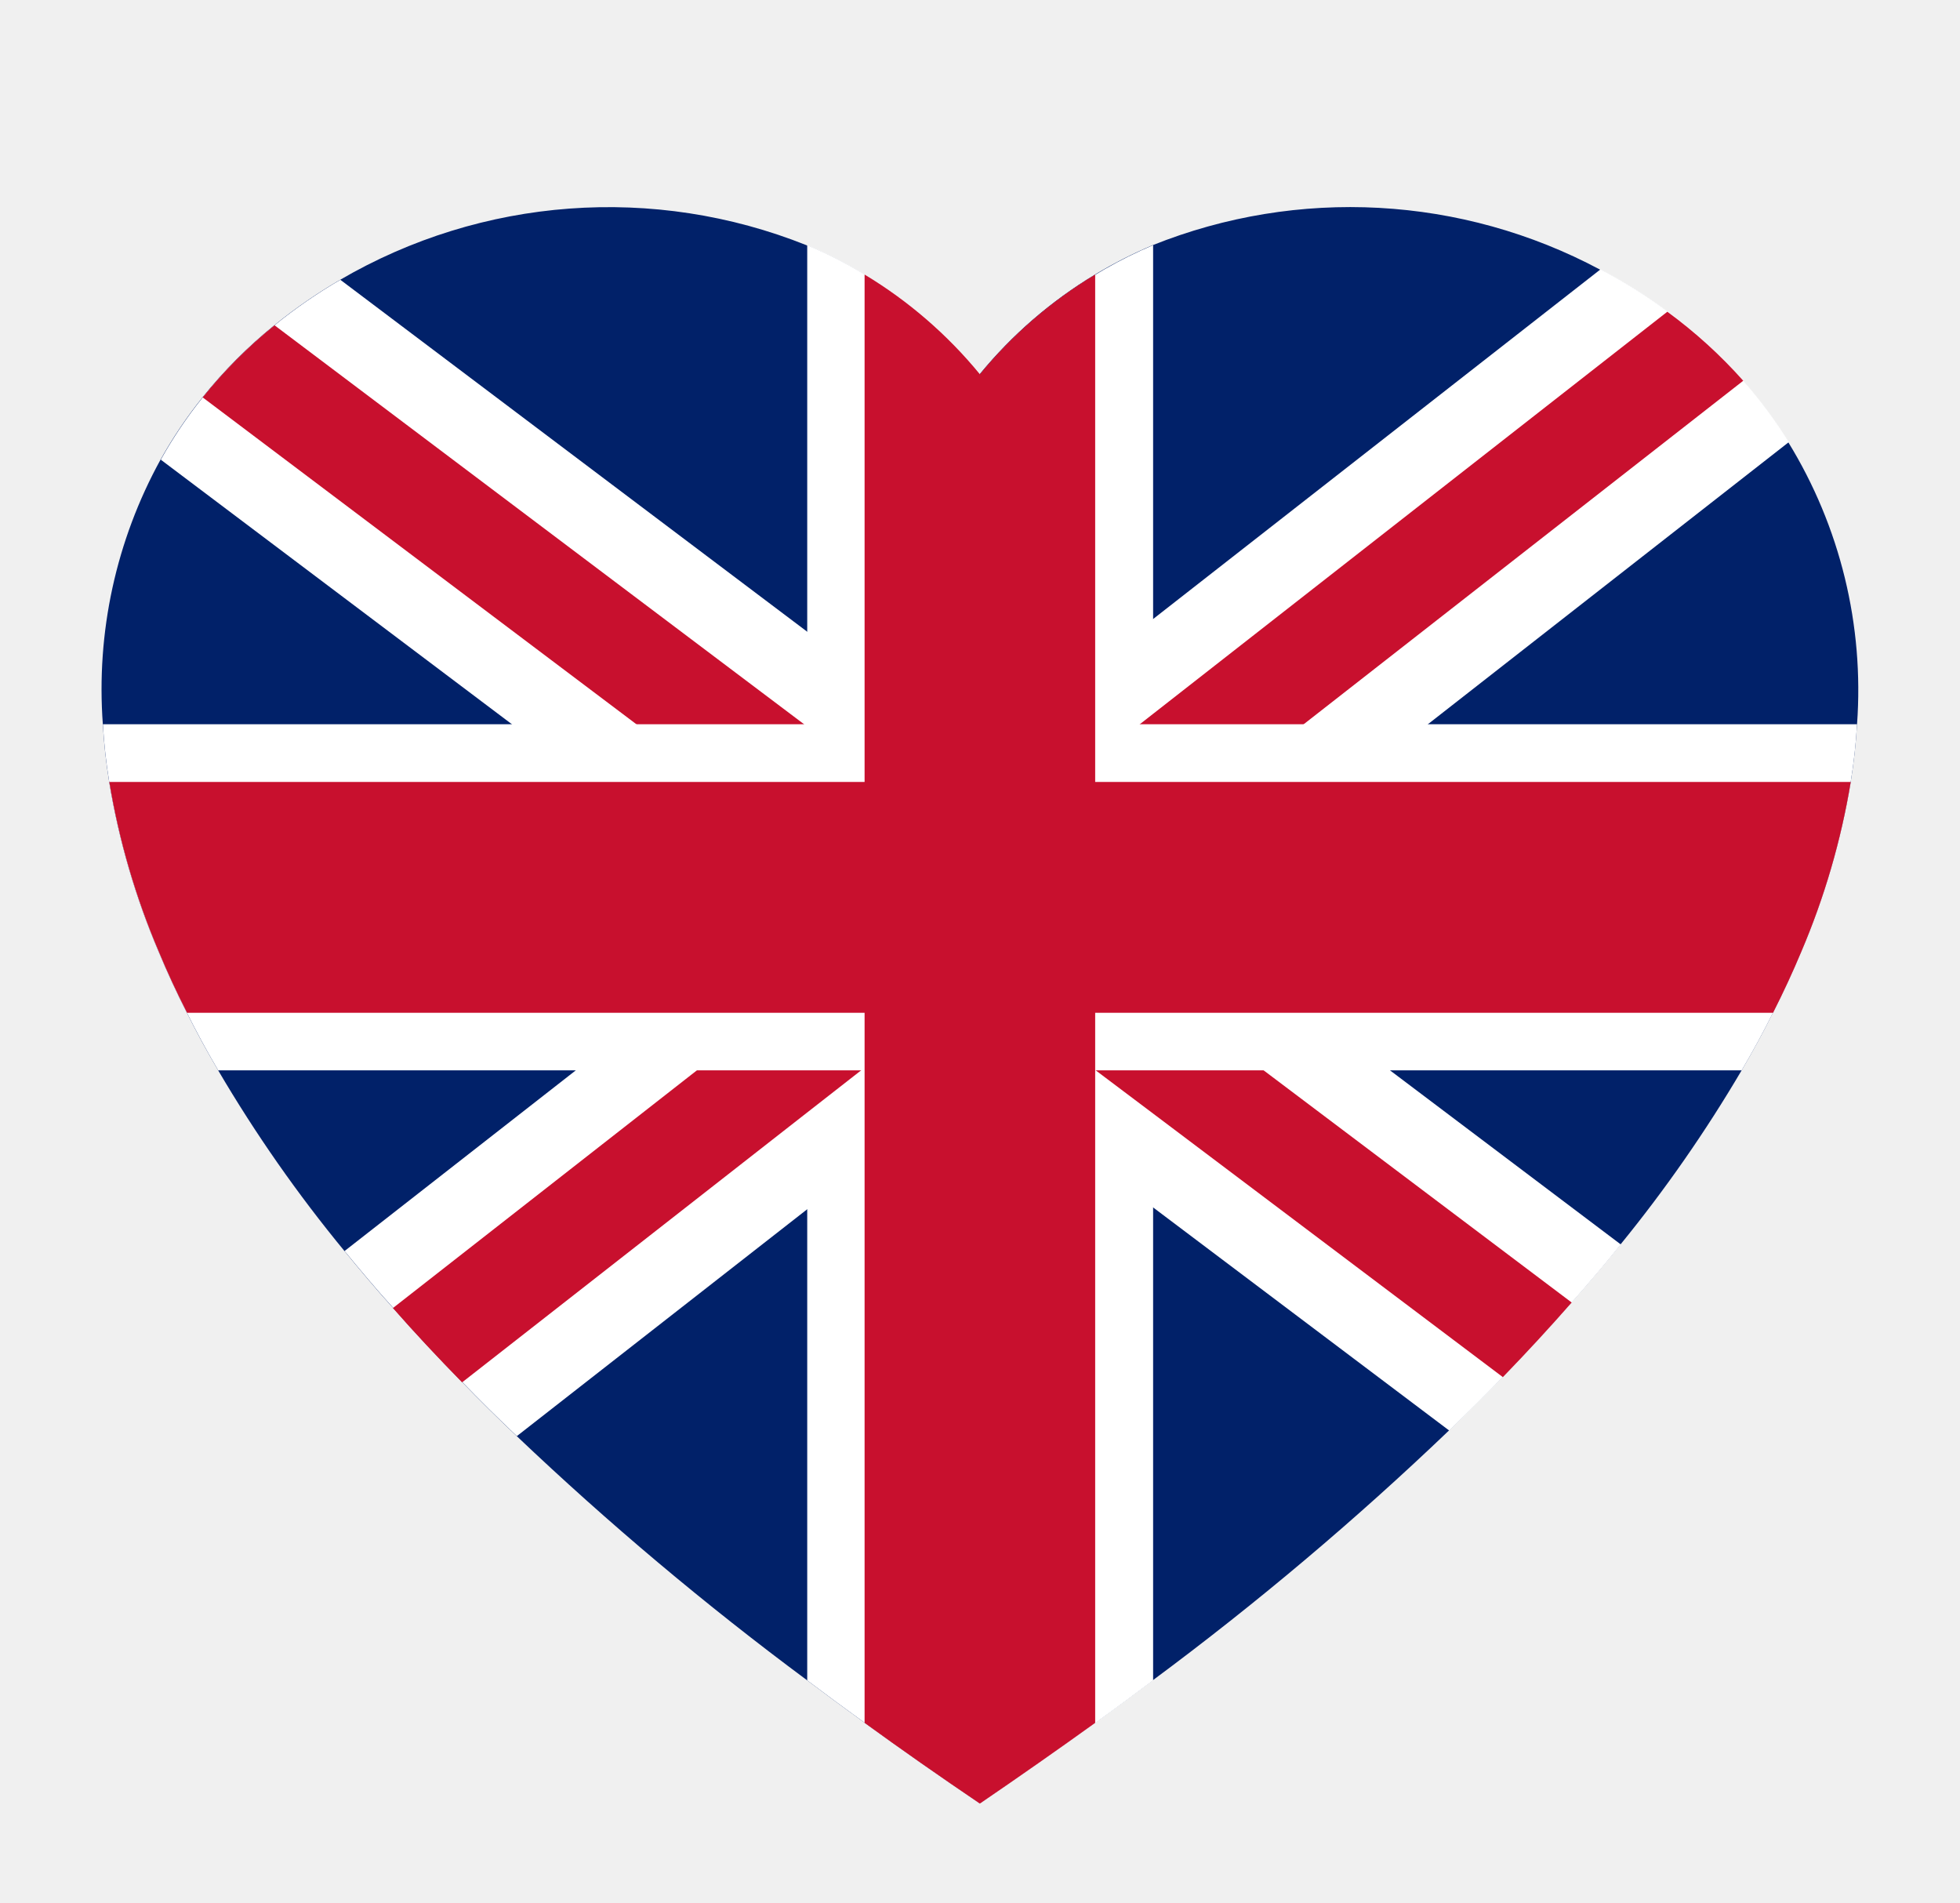
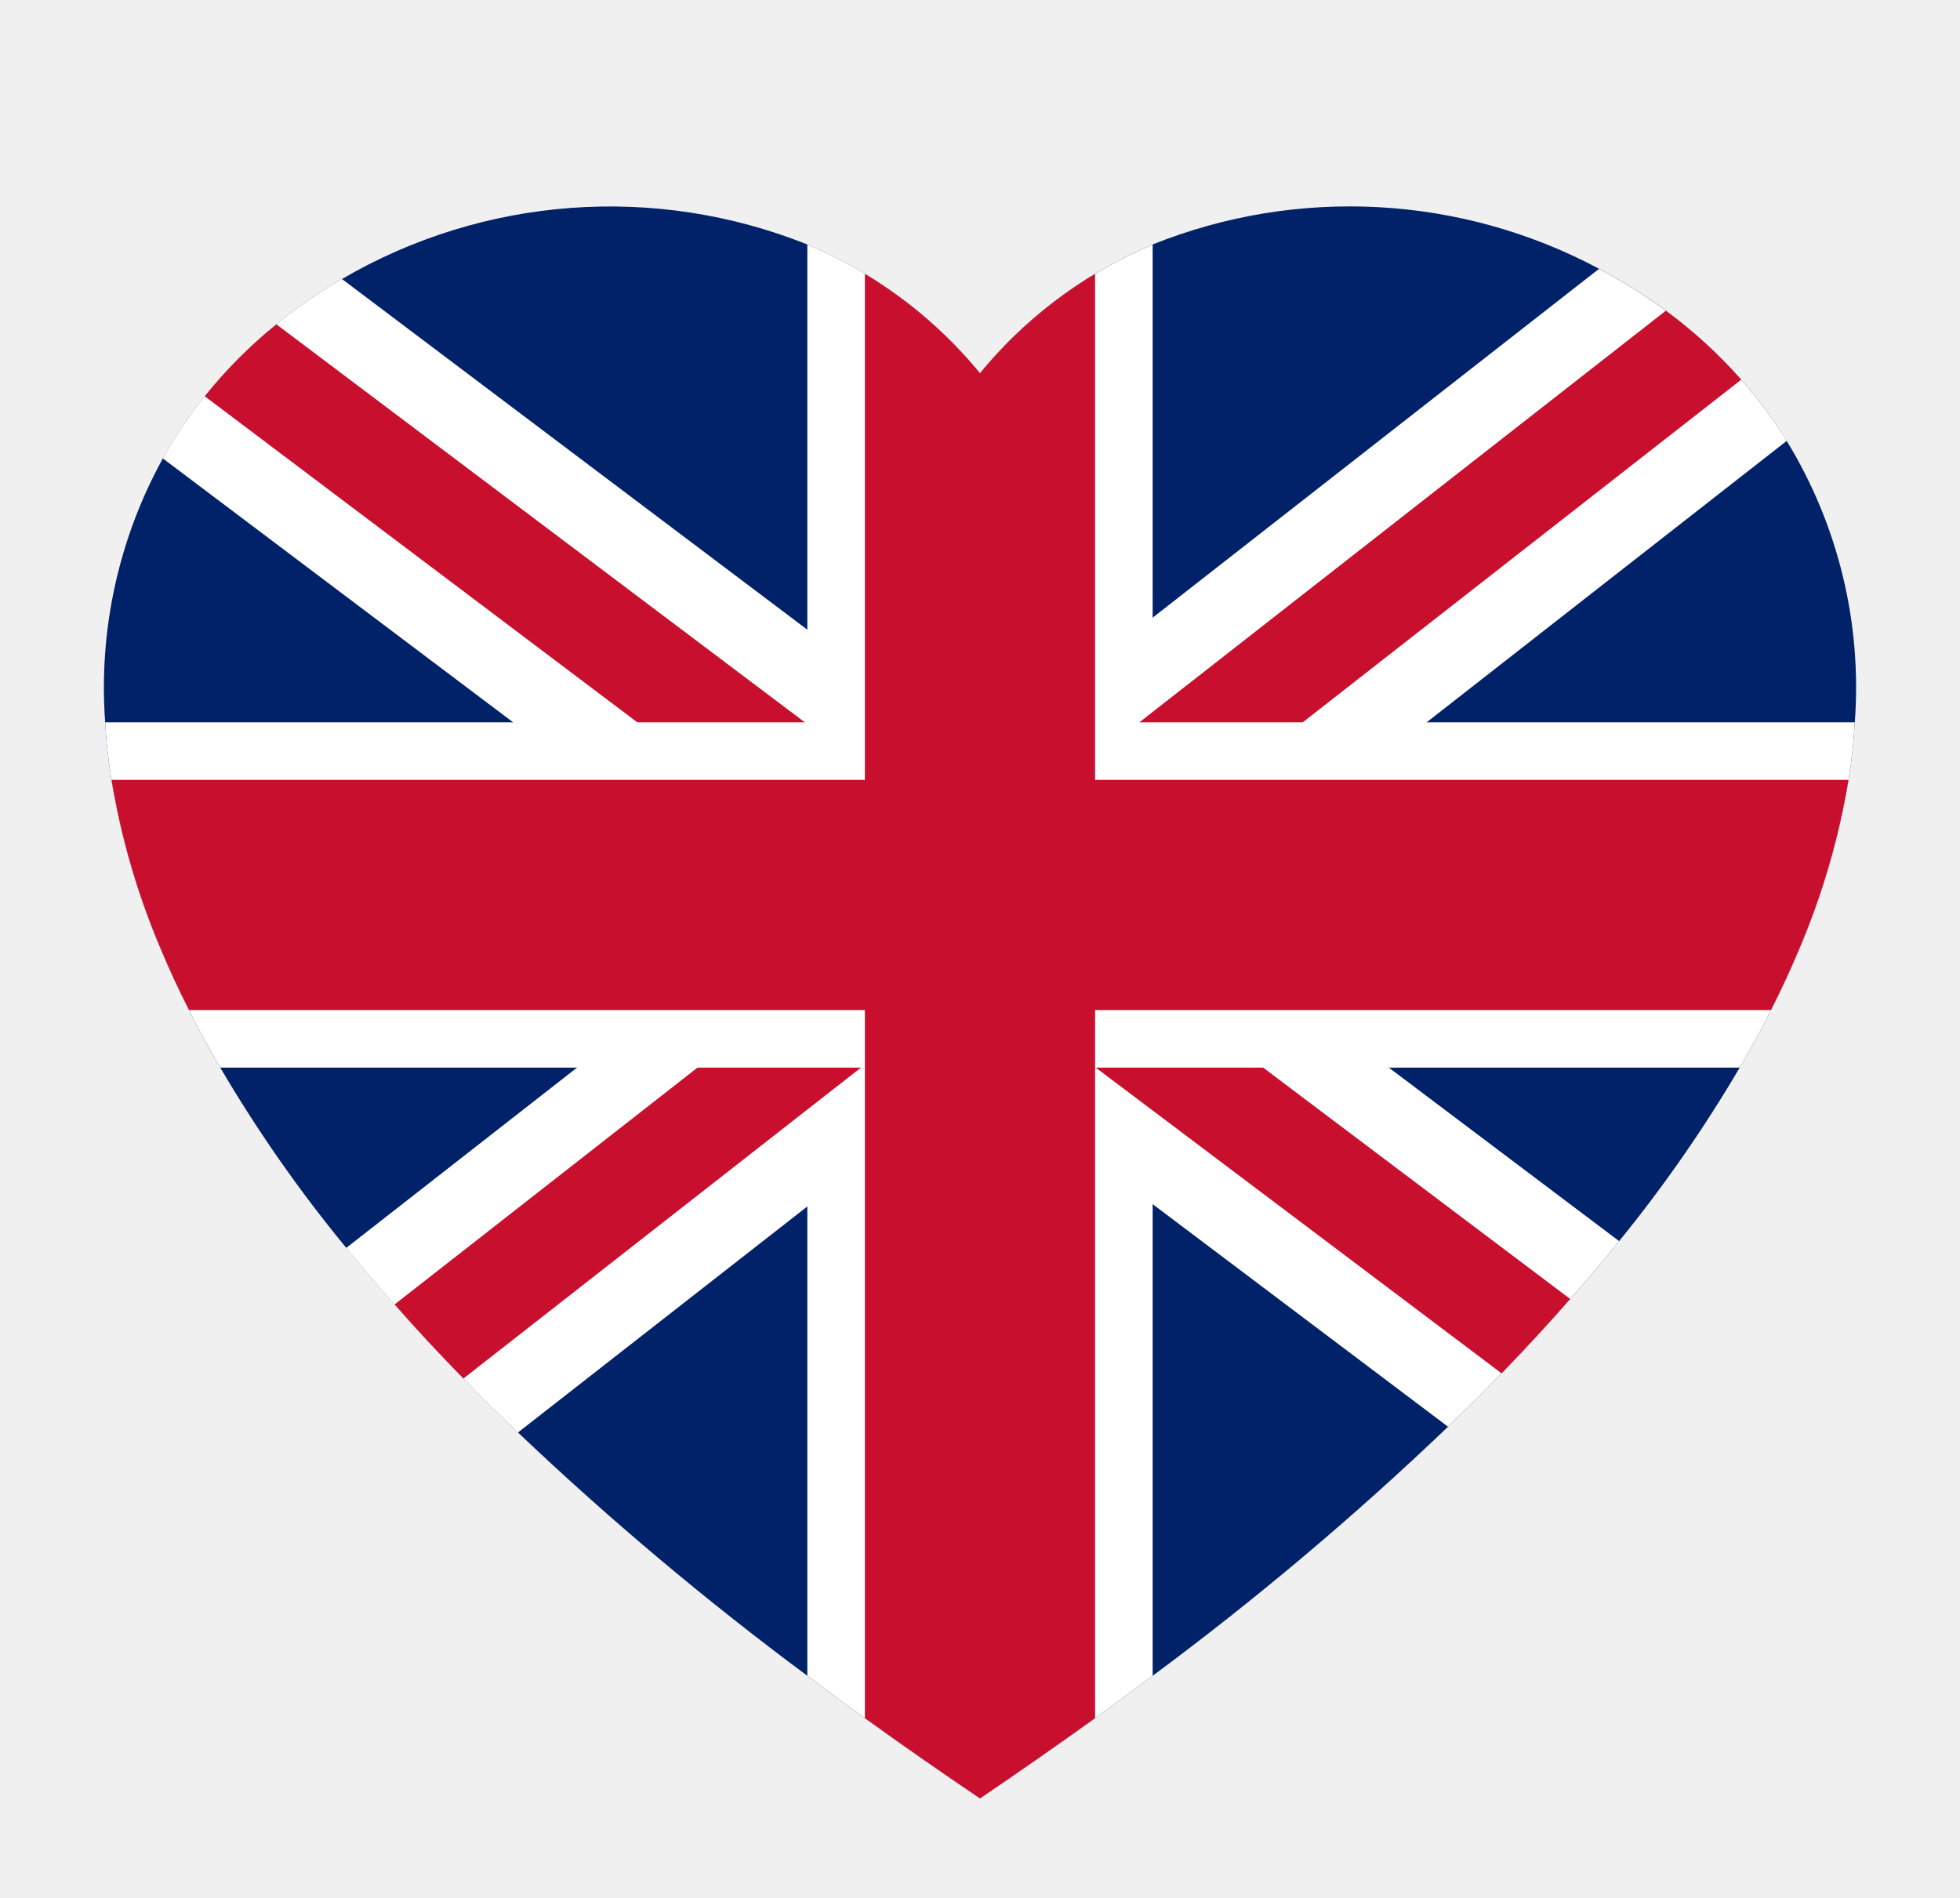
- <svg xmlns="http://www.w3.org/2000/svg" width="34" height="33" viewBox="0 0 34 33">
-   <g id="Group_2281" data-name="Group 2281" transform="translate(9097 5431)">
-     <g id="Group_2277" data-name="Group 2277" transform="translate(-9095.332 -5427.414)">
-       <path id="Path_36" data-name="Path 36" d="M850.578,345.105a9.551,9.551,0,0,1-.11,1,12.849,12.849,0,0,1-.859,2.945c-.145.348-.308.7-.49,1.058-.162.328-.345.663-.543,1a24.187,24.187,0,0,1-2.1,3.018q-.4.5-.851,1.006c-.373.425-.771.858-1.194,1.294-.3.308-.608.616-.931.928a53.707,53.707,0,0,1-5.137,4.332q-.488.368-1,.738-.961.691-2,1.4-1.044-.706-2-1.4-.514-.372-1-.738a53.979,53.979,0,0,1-5.032-4.231q-.5-.473-.949-.938c-.425-.435-.826-.863-1.2-1.289-.3-.33-.576-.661-.841-.984a24.166,24.166,0,0,1-2.192-3.135c-.2-.338-.381-.673-.543-1-.183-.358-.345-.711-.49-1.058a12.866,12.866,0,0,1-.858-2.945,9.536,9.536,0,0,1-.11-1,8.256,8.256,0,0,1,1-4.589,7.786,7.786,0,0,1,.728-1.081,8.2,8.2,0,0,1,1.246-1.251,8.964,8.964,0,0,1,1.141-.788,9.241,9.241,0,0,1,8.093-.6,7.852,7.852,0,0,1,1,.51,7.768,7.768,0,0,1,2,1.729,7.77,7.77,0,0,1,2-1.729,7.866,7.866,0,0,1,1-.51,9.206,9.206,0,0,1,7.765.423,8.85,8.85,0,0,1,1.161.728,8.414,8.414,0,0,1,1.311,1.2,8.081,8.081,0,0,1,.791,1.064A8.207,8.207,0,0,1,850.578,345.105Z" transform="translate(-820.032 -336.129)" fill="#012169" />
-       <path id="Path_39" data-name="Path 39" d="M862.011,343.473l-6.263,4.895-1.279,1-2.955,2.31-.53.415-.543.423-.458.358-.636.5-.335.26-.946.741-.115.09L845.978,356l-1,.783-5.032,3.931q-.5-.473-.948-.938c-.425-.436-.825-.863-1.2-1.289-.3-.33-.576-.661-.841-.983l4.014-3.136,1.281-1,2.084-1.629.638-.5.423-.33.578-.45.851-.666.548-.428.523-.41.756-.591,1.326-1.036,1-.783,7.765-6.068a8.839,8.839,0,0,1,1.161.728,8.416,8.416,0,0,1,1.312,1.2A8.088,8.088,0,0,1,862.011,343.473Z" transform="translate(-832.648 -339.391)" fill="#fff" />
-       <path id="Path_39_-_Outline" data-name="Path 39 - Outline" d="M858.183,339.887l.064.033a9.016,9.016,0,0,1,1.176.737,8.515,8.515,0,0,1,1.329,1.217,8.213,8.213,0,0,1,.8,1.078l.053.085-6.342,4.956-1.279,1-2.955,2.31-.53.415-.543.423-.458.358-.636.5-.336.261-1.06.831-1.972,1.542-1,.783-5.108,3.991-.07-.067c-.317-.3-.637-.619-.951-.941-.46-.471-.852-.893-1.2-1.293-.257-.285-.517-.589-.844-.987l-.072-.088,7.469-5.836.638-.5.423-.33.578-.45.851-.666.548-.428.523-.41,2.082-1.627,1-.783Zm3.127,3.1a7.945,7.945,0,0,0-.726-.964,8.294,8.294,0,0,0-1.294-1.185,8.777,8.777,0,0,0-1.083-.685l-7.708,6.024-1,.783-2.082,1.626-.523.41-.548.428-.851.666-.578.451-.423.33-.638.5L840.489,354l-3.924,3.065c.291.352.529.63.765.891h0c.345.4.735.816,1.192,1.284.289.3.584.589.876.869l4.956-3.872,1-.783,2.087-1.632.946-.741.336-.261.635-.5.458-.358.543-.423.53-.415,2.955-2.31,1.279-1Z" transform="translate(-832.096 -338.931)" fill="rgba(0,0,0,0)" />
-       <path id="Path_37" data-name="Path 37" d="M849.537,357.923q-.4.5-.851,1.006c-.373.425-.771.858-1.194,1.294-.3.308-.608.616-.931.928l-5.138-3.871-1-.756L838.391,355l-.117-.09-.978-.736-.35-.265-.525-.4-.573-.43-.428-.323-.638-.48L831.63,349.9l-1.329-1-6.091-4.589a7.79,7.79,0,0,1,.728-1.081,8.19,8.19,0,0,1,1.246-1.251,8.967,8.967,0,0,1,1.141-.788l8.093,6.1,1,.753,1.138.858.783.59.545.411.523.393,1.014.763.435.328.565.428.53.4L844.2,353.9l1.329,1Z" transform="translate(-823.089 -339.924)" fill="#fff" />
-       <path id="Path_37_-_Outline" data-name="Path 37 - Outline" d="M846.066,360.832l-5.214-3.929-1-.756-2.032-1.529-.118-.091-.978-.735-.351-.265-1.1-.826-.428-.323-.638-.48-4.479-3.376-6.168-4.648.047-.085a7.884,7.884,0,0,1,.739-1.1,8.311,8.311,0,0,1,1.263-1.268,9.1,9.1,0,0,1,1.155-.8l.064-.037.059.045,8.093,6.1,1,.753,1.922,1.449,1.068.8,1.449,1.091.566.428.53.4,2.247,1.694,5.427,4.088-.072.09c-.276.343-.563.683-.854,1.01-.387.441-.79.878-1.2,1.3-.275.284-.58.588-.933.931Zm-22.215-17.018,7.342,5.532,4.217,3.178,1.1.826.351.265.978.736.119.091,2.031,1.528,1,.756,5.061,3.814c.323-.314.6-.6.86-.859.4-.417.805-.851,1.19-1.29.264-.3.524-.6.776-.913l-5.243-3.949-2.247-1.694-.53-.4-.566-.428-1.448-1.091-1.069-.8-1.922-1.449-1-.753-8.033-6.054a8.888,8.888,0,0,0-1.063.741,8.1,8.1,0,0,0-1.229,1.234A7.715,7.715,0,0,0,823.851,343.815Z" transform="translate(-822.585 -339.458)" fill="rgba(0,0,0,0)" />
-       <path id="Path_40" data-name="Path 40" d="M875.006,338.79v24.894q-.488.368-1,.738-.961.691-2,1.4-1.044-.706-2-1.4-.514-.372-1-.738V338.79a7.848,7.848,0,0,1,1,.511,7.767,7.767,0,0,1,2,1.729,7.857,7.857,0,0,1,3-2.24Z" transform="translate(-856.671 -338.124)" fill="#fff" />
-       <path id="Path_40_-_Outline" data-name="Path 40 - Outline" d="M868.5,338.035l.155.065a8,8,0,0,1,1.015.518,7.877,7.877,0,0,1,1.944,1.651,7.872,7.872,0,0,1,1.945-1.651,7.985,7.985,0,0,1,1.015-.518l.155-.065v25.117l-.044.033c-.32.242-.648.483-1,.74-.667.479-1.341.95-2,1.4l-.062.042-.062-.042c-.664-.449-1.339-.92-2-1.4-.356-.257-.684-.5-1-.74l-.045-.033Zm6.006,25.006V338.374a7.74,7.74,0,0,0-2.806,2.14l-.086.1-.086-.1a7.667,7.667,0,0,0-1.973-1.7,7.751,7.751,0,0,0-.832-.436v24.668c.3.229.617.459.955.7.643.462,1.295.917,1.937,1.352.642-.435,1.293-.89,1.937-1.352C873.888,363.5,874.2,363.271,874.506,363.041Z" transform="translate(-856.282 -337.538)" fill="rgba(0,0,0,0)" />
-       <path id="Path_41" data-name="Path 41" d="M850.867,361.291c-.373.425-.771.858-1.194,1.294l-6.068-4.572-.991-.746-.01-.008-.971-.733-.345-.26-.751-.566-1.449-1.091-.488-.368-.578-.435-.423-.318-1.626-1.226-1.329-1-7.525-5.67a8.184,8.184,0,0,1,1.246-1.251l9.189,6.922.045.035,1,.753.283.213.568.428,1.066.8,1.449,1.091.638.48.458.345.543.41.59.446,1.329,1Z" transform="translate(-825.271 -342.285)" fill="#c8102e" />
-       <path id="Path_42" data-name="Path 42" d="M863.74,344.591l-7.625,5.958-1.281,1-1.331,1.041-.566.443-.435.34-.638.5-1.429,1.116-.723.566-.338.265-.876.683-.065.053-.936.731-5.981,4.677c-.426-.435-.826-.863-1.2-1.289l5.268-4.119,1.281-1,.628-.49.428-.335.573-.448.488-.383,1.429-1.116,1.074-.838.5-.393.511-.4.771-.6.23-.18,8.926-6.979A8.4,8.4,0,0,1,863.74,344.591Z" transform="translate(-835.168 -341.573)" fill="#c8102e" />
-       <path id="Path_38" data-name="Path 38" d="M850.578,345.105a9.551,9.551,0,0,1-.11,1,12.849,12.849,0,0,1-.859,2.945c-.145.348-.308.7-.49,1.058-.162.328-.345.663-.543,1a24.187,24.187,0,0,1-2.1,3.018q-.4.5-.851,1.006c-.373.425-.771.858-1.194,1.294-.3.308-.608.616-.931.928a53.707,53.707,0,0,1-5.137,4.332q-.488.368-1,.738-.961.691-2,1.4-1.044-.706-2-1.4-.514-.372-1-.738a53.979,53.979,0,0,1-5.032-4.231q-.5-.473-.949-.938c-.425-.435-.826-.863-1.2-1.289-.3-.33-.576-.661-.841-.984a24.166,24.166,0,0,1-2.192-3.135c-.2-.338-.381-.673-.543-1-.183-.358-.345-.711-.49-1.058a12.866,12.866,0,0,1-.858-2.945,9.536,9.536,0,0,1-.11-1,8.256,8.256,0,0,1,1-4.589,7.786,7.786,0,0,1,.728-1.081,8.2,8.2,0,0,1,1.246-1.251,8.964,8.964,0,0,1,1.141-.788,9.241,9.241,0,0,1,8.093-.6,7.852,7.852,0,0,1,1,.51,7.768,7.768,0,0,1,2,1.729,7.77,7.77,0,0,1,2-1.729,7.866,7.866,0,0,1,1-.51,9.206,9.206,0,0,1,7.765.423,8.85,8.85,0,0,1,1.161.728,8.414,8.414,0,0,1,1.311,1.2,8.081,8.081,0,0,1,.791,1.064A8.207,8.207,0,0,1,850.578,345.105Z" transform="translate(-820.032 -336.129)" fill="none" />
-       <path id="Path_43" data-name="Path 43" d="M850.629,372a9.352,9.352,0,0,1-.11,1,12.834,12.834,0,0,1-.858,2.945c-.145.348-.308.7-.49,1.058-.162.328-.345.663-.543,1H822.2c-.2-.338-.38-.673-.543-1-.183-.358-.345-.711-.49-1.058A12.846,12.846,0,0,1,820.31,373a9.431,9.431,0,0,1-.11-1Z" transform="translate(-820.083 -363.024)" fill="#fff" />
-       <path id="Path_43_-_Outline" data-name="Path 43 - Outline" d="M819.672,371.5h30.664l-.006.117a9.664,9.664,0,0,1-.111,1.013,13.021,13.021,0,0,1-.866,2.971c-.149.357-.315.716-.494,1.066-.159.321-.343.66-.546,1.007l-.032.055H821.728l-.032-.055c-.19-.321-.374-.66-.547-1.008s-.345-.708-.493-1.066a13.011,13.011,0,0,1-.866-2.971,9.644,9.644,0,0,1-.111-1.012Zm30.428.223H819.908c.019.279.053.572.1.872a12.8,12.8,0,0,0,.851,2.92c.147.353.311.706.487,1.051h0c.16.323.331.639.507.939h26.3c.188-.324.358-.64.507-.939h0c.176-.345.34-.7.487-1.051a12.8,12.8,0,0,0,.851-2.92C850.047,372.3,850.081,372,850.1,371.723Z" transform="translate(-819.672 -362.635)" fill="rgba(0,0,0,0)" />
-       <path id="Path_44" data-name="Path 44" d="M850.849,376a12.852,12.852,0,0,1-.858,2.945q-.218.522-.49,1.059H821.989q-.274-.537-.49-1.059A12.852,12.852,0,0,1,820.64,376Z" transform="translate(-820.412 -366.023)" fill="#c8102e" />
-       <path id="Path_45" data-name="Path 45" d="M877,340.83v25.121q-.961.691-2,1.4-1.044-.706-2-1.4V340.83a7.77,7.77,0,0,1,2,1.729A7.775,7.775,0,0,1,877,340.83Z" transform="translate(-859.67 -339.654)" fill="#c8102e" />
-       <path id="Path_5454" data-name="Path 5454" d="M850.578,345.105a9.551,9.551,0,0,1-.11,1,12.849,12.849,0,0,1-.859,2.945c-.145.348-.308.7-.49,1.058-.162.328-.345.663-.543,1a24.187,24.187,0,0,1-2.1,3.018q-.4.5-.851,1.006c-.373.425-.771.858-1.194,1.294-.3.308-.608.616-.931.928a53.707,53.707,0,0,1-5.137,4.332q-.488.368-1,.738-.961.691-2,1.4-1.044-.706-2-1.4-.514-.372-1-.738a53.979,53.979,0,0,1-5.032-4.231q-.5-.473-.949-.938c-.425-.435-.826-.863-1.2-1.289-.3-.33-.576-.661-.841-.984a24.166,24.166,0,0,1-2.192-3.135c-.2-.338-.381-.673-.543-1-.183-.358-.345-.711-.49-1.058a12.866,12.866,0,0,1-.858-2.945,9.536,9.536,0,0,1-.11-1,8.256,8.256,0,0,1,1-4.589,7.786,7.786,0,0,1,.728-1.081,8.2,8.2,0,0,1,1.246-1.251,8.964,8.964,0,0,1,1.141-.788,9.241,9.241,0,0,1,8.093-.6,7.852,7.852,0,0,1,1,.51,7.768,7.768,0,0,1,2,1.729,7.77,7.77,0,0,1,2-1.729,7.866,7.866,0,0,1,1-.51,9.206,9.206,0,0,1,7.765.423,8.85,8.85,0,0,1,1.161.728,8.414,8.414,0,0,1,1.311,1.2,8.081,8.081,0,0,1,.791,1.064A8.207,8.207,0,0,1,850.578,345.105Z" transform="translate(-820.032 -336.129)" fill="none" />
+ <svg xmlns="http://www.w3.org/2000/svg" width="94" height="91" viewBox="0 0 94 91">
+   <g id="Group_2281" data-name="Group 2281" transform="translate(9097.121 5431)">
+     <g id="Group_2277" data-name="Group 2277" transform="translate(-9092.4 -5421.111)">
+       <path id="Path_36" data-name="Path 36" d="M904.089,360.882a26.354,26.354,0,0,1-.3,2.76,35.426,35.426,0,0,1-2.368,8.122c-.4.959-.848,1.932-1.352,2.919-.448.9-.952,1.829-1.5,2.76a66.682,66.682,0,0,1-5.783,8.322q-1.107,1.377-2.346,2.774c-1.029,1.173-2.125,2.367-3.292,3.568-.821.849-1.676,1.7-2.567,2.56a148.1,148.1,0,0,1-14.166,11.945q-1.345,1.014-2.76,2.036-2.65,1.9-5.52,3.85-2.878-1.946-5.521-3.85-1.417-1.025-2.76-2.036a148.845,148.845,0,0,1-13.877-11.669q-1.366-1.3-2.616-2.588c-1.173-1.2-2.276-2.381-3.3-3.554-.821-.911-1.587-1.822-2.319-2.712a66.654,66.654,0,0,1-6.044-8.646c-.552-.932-1.049-1.856-1.5-2.76-.5-.987-.952-1.96-1.353-2.919a35.484,35.484,0,0,1-2.367-8.122,26.29,26.29,0,0,1-.3-2.76,22.768,22.768,0,0,1,2.767-12.656,21.459,21.459,0,0,1,2.008-2.981,22.615,22.615,0,0,1,3.437-3.45,24.728,24.728,0,0,1,3.146-2.174,25.482,25.482,0,0,1,22.316-1.656,21.659,21.659,0,0,1,2.76,1.408,21.423,21.423,0,0,1,5.521,4.768,21.426,21.426,0,0,1,5.52-4.768,21.7,21.7,0,0,1,2.76-1.408,25.387,25.387,0,0,1,21.412,1.166,24.411,24.411,0,0,1,3.2,2.008,23.207,23.207,0,0,1,3.616,3.312,22.26,22.26,0,0,1,2.18,2.933A22.631,22.631,0,0,1,904.089,360.882Z" transform="translate(-819.855 -336.129)" fill="#012169" />
+       <path id="Path_39" data-name="Path 39" d="M906.041,348.733l-17.271,13.5-3.527,2.76-8.149,6.369-1.463,1.145-1.5,1.166-1.263.987-1.753,1.373-.925.718-2.608,2.043-.317.248-5.438,4.251-2.76,2.16-13.877,10.84q-1.366-1.3-2.616-2.587c-1.172-1.2-2.276-2.381-3.3-3.554-.822-.911-1.588-1.822-2.319-2.712l11.068-8.646,3.534-2.76,5.748-4.492,1.76-1.38,1.166-.911,1.594-1.242,2.347-1.835,1.511-1.18,1.442-1.132,2.084-1.629,3.657-2.857,2.76-2.16,21.412-16.734a24.366,24.366,0,0,1,3.2,2.008,23.212,23.212,0,0,1,3.617,3.312A22.294,22.294,0,0,1,906.041,348.733Z" transform="translate(-825.071 -337.478)" fill="#fff" />
+       <path id="Path_39_-_Outline" data-name="Path 39 - Outline" d="M896.735,339.887l.176.092a24.849,24.849,0,0,1,3.242,2.033,23.488,23.488,0,0,1,3.664,3.356,22.655,22.655,0,0,1,2.211,2.973l.146.235-17.49,13.667L885.158,365l-8.15,6.369-1.463,1.145-1.5,1.167-1.262.986-1.753,1.373-.926.719-2.924,2.29-5.439,4.251-2.76,2.16-14.086,11-.192-.184c-.874-.834-1.756-1.708-2.623-2.6-1.268-1.3-2.35-2.464-3.309-3.564-.708-.786-1.426-1.625-2.326-2.721l-.2-.243,20.6-16.093,1.76-1.38,1.167-.911,1.595-1.242,2.345-1.836,1.511-1.18,1.442-1.131,5.742-4.486,2.76-2.16Zm8.623,8.546a21.92,21.92,0,0,0-2-2.659,22.882,22.882,0,0,0-3.568-3.269,24.2,24.2,0,0,0-2.987-1.89l-21.255,16.611-2.76,2.16-5.742,4.485L865.6,365l-1.512,1.181-2.347,1.835-1.594,1.243-1.165.911-1.759,1.379-9.281,7.253-10.82,8.452c.8.972,1.46,1.738,2.11,2.458l0,0c.951,1.092,2.026,2.251,3.287,3.541.8.818,1.61,1.623,2.416,2.4l13.667-10.677,2.759-2.16,5.755-4.5,2.608-2.042.926-.719,1.751-1.372,1.263-.987,1.5-1.167,1.463-1.145,8.149-6.369,3.526-2.76Z" transform="translate(-824.797 -337.249)" fill="rgba(0,0,0,0)" />
+       <path id="Path_37" data-name="Path 37" d="M894.05,387.334q-1.107,1.376-2.346,2.774c-1.028,1.173-2.125,2.367-3.292,3.567-.821.849-1.677,1.7-2.567,2.56L871.678,385.56l-2.76-2.084-5.6-4.216-.324-.249-2.7-2.029-.967-.731-1.449-1.09-1.58-1.187-1.18-.89-1.76-1.325-8.688-6.549-3.664-2.76-16.8-12.656a21.489,21.489,0,0,1,2.008-2.981,22.588,22.588,0,0,1,3.437-3.45,24.72,24.72,0,0,1,3.146-2.174l22.316,16.817,2.76,2.077,3.14,2.367,2.16,1.628,1.5,1.132,1.442,1.083,2.795,2.1,1.2.9,1.559,1.18,1.463,1.1,6.2,4.672,3.664,2.76Z" transform="translate(-821.119 -337.698)" fill="#fff" />
+       <path id="Path_37_-_Outline" data-name="Path 37 - Outline" d="M885.62,396.408l-14.377-10.833-2.76-2.084-5.6-4.216-.326-.25-2.7-2.027-.967-.732-3.028-2.277-1.181-.891-1.759-1.325-12.353-9.309-17.009-12.816.13-.233a21.756,21.756,0,0,1,2.036-3.024,22.929,22.929,0,0,1,3.483-3.5,25.089,25.089,0,0,1,3.186-2.2l.176-.1.163.123,22.316,16.817,2.76,2.077,5.3,4,2.946,2.215,4,3.009,1.561,1.181,1.462,1.1,6.2,4.672,14.965,11.273-.2.247c-.761.946-1.554,1.883-2.356,2.786-1.066,1.217-2.177,2.421-3.3,3.577-.758.783-1.6,1.622-2.574,2.567ZM824.36,349.481,844.6,364.734l11.628,8.764,3.029,2.277.967.732,2.7,2.028.327.25,5.6,4.215,2.76,2.084L885.57,395.6c.89-.865,1.667-1.642,2.371-2.37,1.116-1.149,2.22-2.345,3.281-3.556.728-.818,1.445-1.663,2.139-2.517L878.9,376.266l-6.2-4.672-1.462-1.1-1.561-1.181-3.994-3.008-2.947-2.215-5.3-4-2.76-2.077L832.53,341.328a24.493,24.493,0,0,0-2.932,2.044,22.333,22.333,0,0,0-3.39,3.4A21.28,21.28,0,0,0,824.36,349.481Z" transform="translate(-820.868 -337.466)" fill="rgba(0,0,0,0)" />
+       <path id="Path_40" data-name="Path 40" d="M885.561,338.79v68.646q-1.345,1.015-2.76,2.036-2.65,1.9-5.521,3.851-2.877-1.946-5.52-3.851-1.418-1.025-2.76-2.036V338.79a21.638,21.638,0,0,1,2.76,1.408,21.413,21.413,0,0,1,5.52,4.768,21.664,21.664,0,0,1,8.281-6.176Z" transform="translate(-835.001 -336.954)" fill="#fff" />
+       <path id="Path_40_-_Outline" data-name="Path 40 - Outline" d="M868.5,338.035l.427.181a22.056,22.056,0,0,1,2.8,1.428,21.722,21.722,0,0,1,5.362,4.553,21.705,21.705,0,0,1,5.362-4.553,22.017,22.017,0,0,1,2.8-1.427l.427-.181V407.3l-.123.092c-.883.666-1.788,1.333-2.764,2.039-1.839,1.321-3.7,2.619-5.529,3.856l-.172.116-.172-.116c-1.832-1.238-3.692-2.536-5.528-3.856-.98-.709-1.886-1.376-2.765-2.04l-.123-.092Zm16.562,68.956V338.968a21.344,21.344,0,0,0-7.737,5.9l-.237.288-.237-.288a21.141,21.141,0,0,0-5.441-4.7,21.375,21.375,0,0,0-2.295-1.2v68.023c.838.631,1.7,1.267,2.633,1.94,1.774,1.275,3.57,2.528,5.341,3.728,1.769-1.2,3.566-2.453,5.341-3.729C883.357,408.261,884.22,407.625,885.062,406.992Z" transform="translate(-834.808 -336.663)" fill="rgba(0,0,0,0)" />
+       <path id="Path_41" data-name="Path 41" d="M892.605,391.084c-1.028,1.173-2.125,2.367-3.291,3.567l-16.734-12.607-2.733-2.057-.027-.021-2.678-2.022-.952-.718-2.071-1.56-4-3.008-1.346-1.015-1.593-1.2-1.167-.876-4.485-3.381-3.665-2.76L827.12,347.79a22.57,22.57,0,0,1,3.436-3.45L855.9,363.427l.124.1,2.76,2.077.78.586,1.566,1.18,2.94,2.215,4,3.009,1.76,1.325,1.262.952,1.5,1.131,1.628,1.229,3.664,2.76Z" transform="translate(-822.021 -338.674)" fill="#c8102e" />
+       <path id="Path_42" data-name="Path 42" d="M904.9,346.7l-21.025,16.43-3.533,2.76-3.671,2.871-1.56,1.222-1.2.938-1.76,1.373-3.94,3.077-1.994,1.56-.932.732-2.415,1.883-.18.145-2.581,2.015-16.492,12.9c-1.173-1.2-2.277-2.381-3.3-3.554l14.526-11.358,3.532-2.76,1.732-1.352,1.181-.925,1.58-1.235,1.346-1.056,3.94-3.078,2.961-2.311,1.386-1.084,1.408-1.1,2.125-1.656.635-.5,24.614-19.245A23.159,23.159,0,0,1,904.9,346.7Z" transform="translate(-826.112 -338.38)" fill="#c8102e" />
+       <path id="Path_38" data-name="Path 38" d="M904.089,360.882a26.354,26.354,0,0,1-.3,2.76,35.426,35.426,0,0,1-2.368,8.122c-.4.959-.848,1.932-1.352,2.919-.448.9-.952,1.829-1.5,2.76a66.682,66.682,0,0,1-5.783,8.322q-1.107,1.377-2.346,2.774c-1.029,1.173-2.125,2.367-3.292,3.568-.821.849-1.676,1.7-2.567,2.56a148.1,148.1,0,0,1-14.166,11.945q-1.345,1.014-2.76,2.036-2.65,1.9-5.52,3.85-2.878-1.946-5.521-3.85-1.417-1.025-2.76-2.036a148.845,148.845,0,0,1-13.877-11.669q-1.366-1.3-2.616-2.588c-1.173-1.2-2.276-2.381-3.3-3.554-.821-.911-1.587-1.822-2.319-2.712a66.654,66.654,0,0,1-6.044-8.646c-.552-.932-1.049-1.856-1.5-2.76-.5-.987-.952-1.96-1.353-2.919a35.484,35.484,0,0,1-2.367-8.122,26.29,26.29,0,0,1-.3-2.76,22.768,22.768,0,0,1,2.767-12.656,21.459,21.459,0,0,1,2.008-2.981,22.615,22.615,0,0,1,3.437-3.45,24.728,24.728,0,0,1,3.146-2.174,25.482,25.482,0,0,1,22.316-1.656,21.659,21.659,0,0,1,2.76,1.408,21.423,21.423,0,0,1,5.521,4.768,21.426,21.426,0,0,1,5.52-4.768,21.7,21.7,0,0,1,2.76-1.408,25.387,25.387,0,0,1,21.412,1.166,24.411,24.411,0,0,1,3.2,2.008,23.207,23.207,0,0,1,3.616,3.312,22.26,22.26,0,0,1,2.18,2.933A22.631,22.631,0,0,1,904.089,360.882Z" transform="translate(-819.855 -336.129)" fill="none" />
+       <path id="Path_43" data-name="Path 43" d="M904.109,372a25.762,25.762,0,0,1-.3,2.76,35.382,35.382,0,0,1-2.367,8.122c-.4.959-.848,1.932-1.352,2.919-.448.9-.952,1.829-1.5,2.76H825.72c-.552-.931-1.049-1.856-1.5-2.76-.5-.986-.952-1.96-1.353-2.919a35.429,35.429,0,0,1-2.367-8.122,26.014,26.014,0,0,1-.3-2.76Z" transform="translate(-819.876 -347.247)" fill="#fff" />
+       <path id="Path_43_-_Outline" data-name="Path 43 - Outline" d="M819.672,371.5H904.23l-.018.324a26.572,26.572,0,0,1-.307,2.793,35.9,35.9,0,0,1-2.387,8.191c-.411.985-.868,1.973-1.361,2.938-.439.885-.946,1.819-1.506,2.777l-.09.152h-73.22l-.089-.151c-.525-.886-1.032-1.821-1.508-2.779-.492-.964-.95-1.952-1.361-2.938A35.866,35.866,0,0,1,820,374.616a26.61,26.61,0,0,1-.307-2.792Zm83.907.614H820.323c.052.771.146,1.577.281,2.4a35.291,35.291,0,0,0,2.347,8.052c.406.972.857,1.947,1.343,2.9v0c.442.891.911,1.761,1.4,2.59H898.21c.519-.893.988-1.764,1.4-2.59l0,0c.485-.952.937-1.927,1.342-2.9a35.289,35.289,0,0,0,2.346-8.052C903.433,373.693,903.527,372.886,903.579,372.114Z" transform="translate(-819.672 -347.054)" fill="rgba(0,0,0,0)" />
+       <path id="Path_44" data-name="Path 44" d="M903.943,376a35.43,35.43,0,0,1-2.367,8.122q-.6,1.438-1.352,2.919H824.359q-.755-1.48-1.352-2.919A35.443,35.443,0,0,1,820.64,376Z" transform="translate(-820.012 -348.487)" fill="#c8102e" />
+       <path id="Path_45" data-name="Path 45" d="M884.04,340.83V410.1q-2.649,1.9-5.52,3.851-2.878-1.947-5.521-3.851V340.83a21.426,21.426,0,0,1,5.521,4.768A21.438,21.438,0,0,1,884.04,340.83Z" transform="translate(-836.241 -337.586)" fill="#c8102e" />
+       <path id="Path_5454" data-name="Path 5454" d="M904.089,360.882a26.354,26.354,0,0,1-.3,2.76,35.426,35.426,0,0,1-2.368,8.122c-.4.959-.848,1.932-1.352,2.919-.448.9-.952,1.829-1.5,2.76a66.682,66.682,0,0,1-5.783,8.322q-1.107,1.377-2.346,2.774c-1.029,1.173-2.125,2.367-3.292,3.568-.821.849-1.676,1.7-2.567,2.56a148.1,148.1,0,0,1-14.166,11.945q-1.345,1.014-2.76,2.036-2.65,1.9-5.52,3.85-2.878-1.946-5.521-3.85-1.417-1.025-2.76-2.036a148.845,148.845,0,0,1-13.877-11.669q-1.366-1.3-2.616-2.588c-1.173-1.2-2.276-2.381-3.3-3.554-.821-.911-1.587-1.822-2.319-2.712a66.654,66.654,0,0,1-6.044-8.646c-.552-.932-1.049-1.856-1.5-2.76-.5-.987-.952-1.96-1.353-2.919a35.484,35.484,0,0,1-2.367-8.122,26.29,26.29,0,0,1-.3-2.76,22.768,22.768,0,0,1,2.767-12.656,21.459,21.459,0,0,1,2.008-2.981,22.615,22.615,0,0,1,3.437-3.45,24.728,24.728,0,0,1,3.146-2.174,25.482,25.482,0,0,1,22.316-1.656,21.659,21.659,0,0,1,2.76,1.408,21.423,21.423,0,0,1,5.521,4.768,21.426,21.426,0,0,1,5.52-4.768,21.7,21.7,0,0,1,2.76-1.408,25.387,25.387,0,0,1,21.412,1.166,24.411,24.411,0,0,1,3.2,2.008,23.207,23.207,0,0,1,3.616,3.312,22.26,22.26,0,0,1,2.18,2.933A22.631,22.631,0,0,1,904.089,360.882Z" transform="translate(-819.855 -336.128)" fill="none" />
    </g>
-     <rect id="Rectangle_3456" data-name="Rectangle 3456" width="34" height="33" transform="translate(-9097 -5431)" fill="none" />
+     <rect id="Rectangle_3456" data-name="Rectangle 3456" width="94" height="91" transform="translate(-9097.121 -5431)" fill="none" />
  </g>
</svg>
